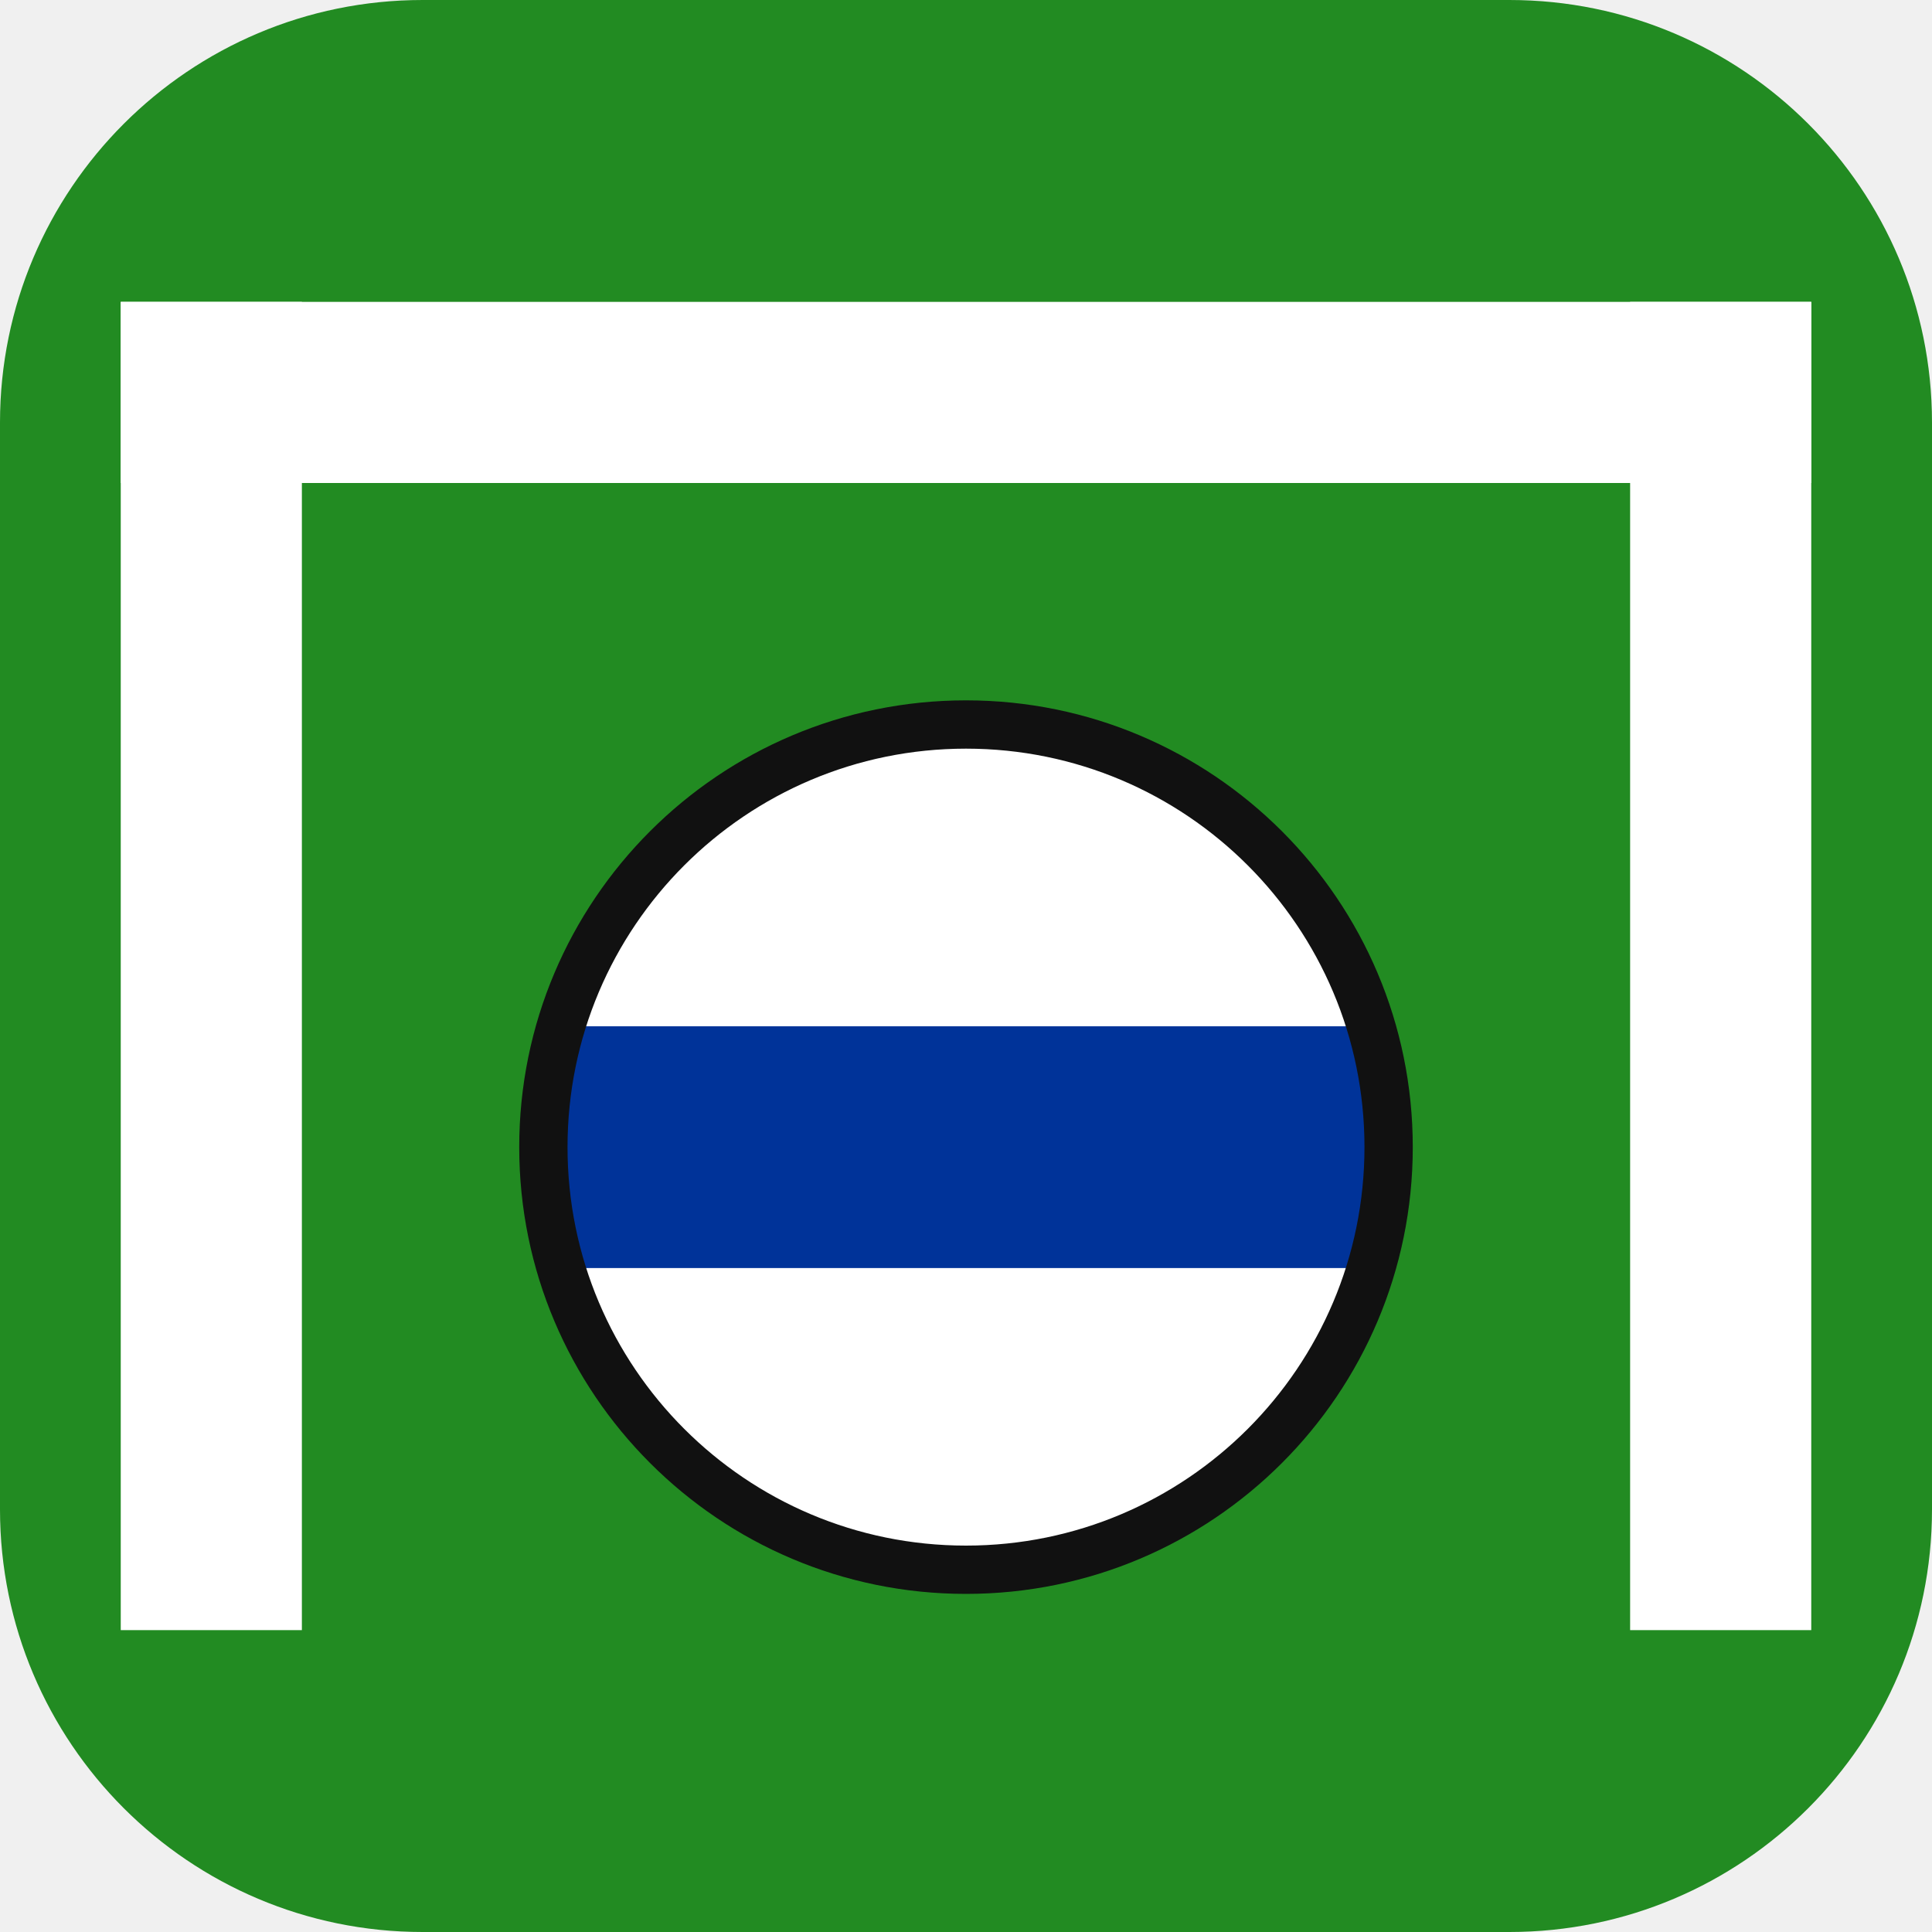
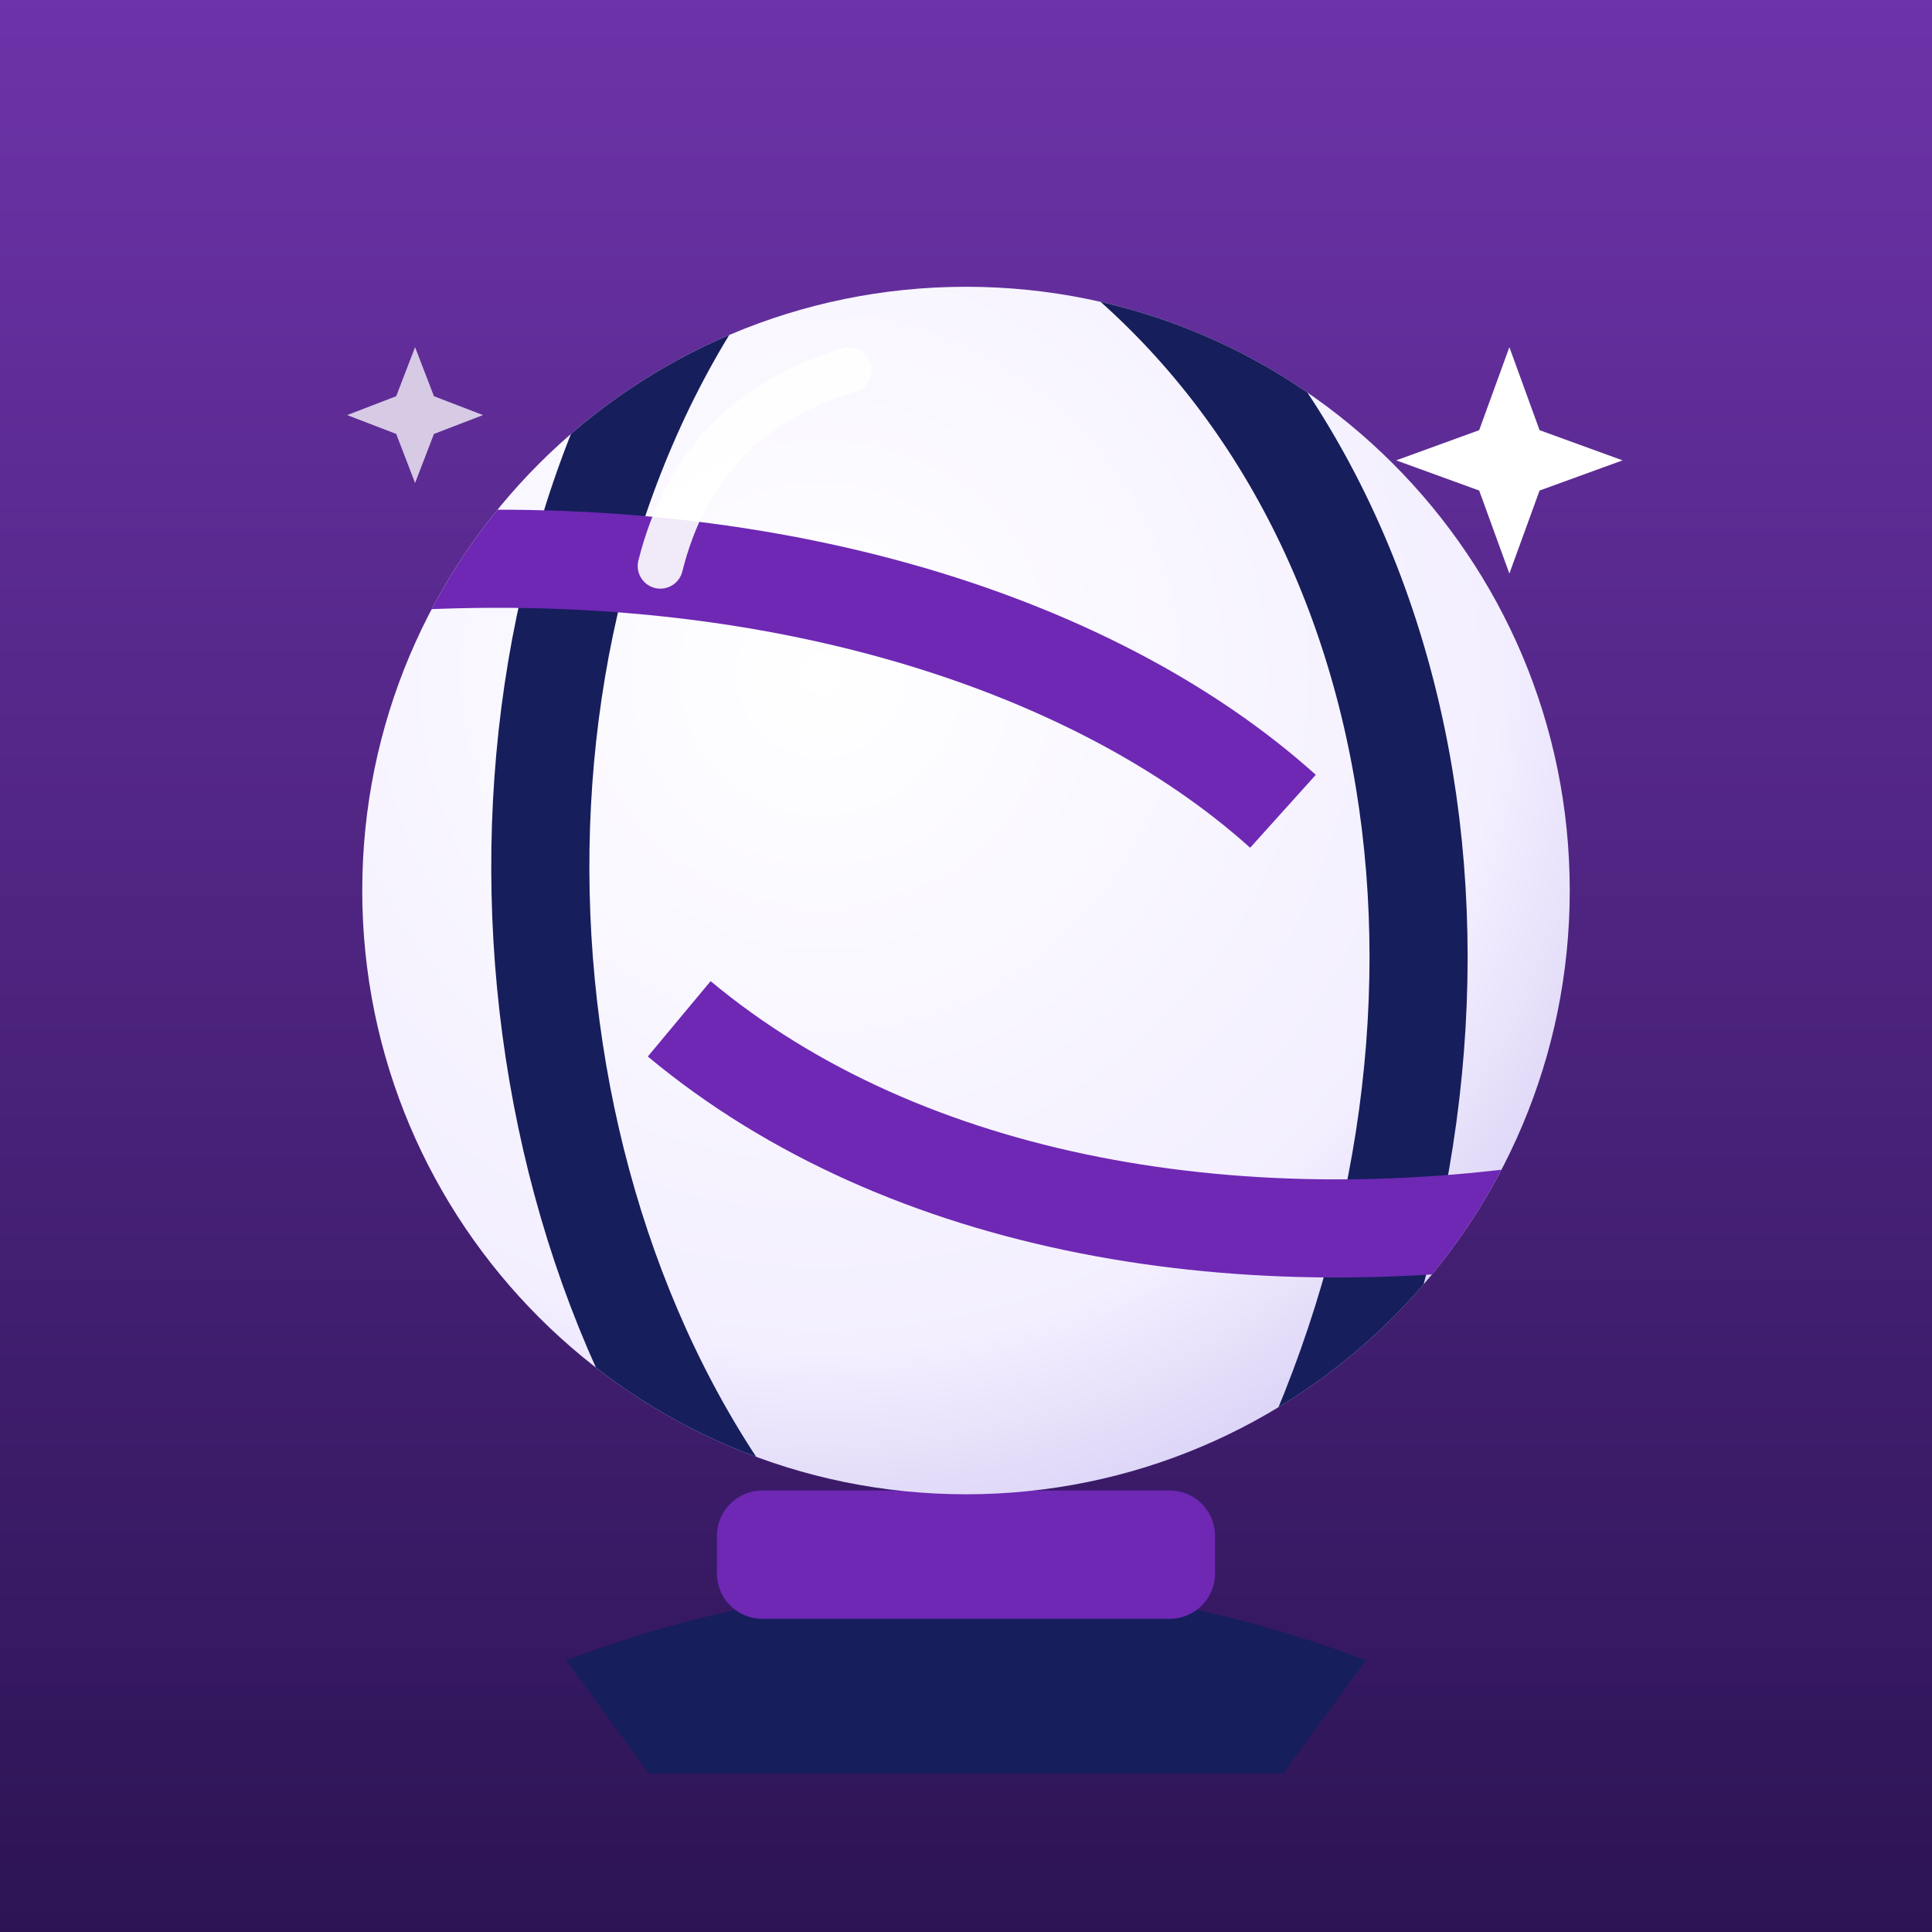
- <svg xmlns="http://www.w3.org/2000/svg" viewBox="0 0 32 32" width="32" height="32">
-   <rect width="32" height="32" rx="7" fill="#228B22" />
-   <rect x="2" y="5" width="3" height="22" fill="white" />
-   <rect x="27" y="5" width="3" height="22" fill="white" />
-   <rect x="2" y="5" width="28" height="3" fill="white" />
-   <circle cx="16" cy="19" r="7" fill="white" />
-   <rect x="9" y="17" width="14" height="4" fill="#003399" />
-   <clipPath id="bc">
-     <circle cx="16" cy="19" r="7" />
+ <svg xmlns="http://www.w3.org/2000/svg" viewBox="0 0 512 512">
+   <defs>
+     <linearGradient id="bg" x1="0" y1="0" x2="0" y2="1">
+       <stop offset="0" stop-color="#6d33a9" />
+       <stop offset="1" stop-color="#2c1454" />
+     </linearGradient>
+     <radialGradient id="sh" cx=".38" cy=".32" r=".75">
+       <stop offset="0" stop-color="#fff" />
+       <stop offset=".75" stop-color="#f3efff" />
+       <stop offset="1" stop-color="#d9d0f5" />
+     </radialGradient>
+     <clipPath id="ball">
+       <circle cx="256" cy="256" r="180" />
+     </clipPath>
+   </defs>
+   <rect width="512" height="512" fill="url(#bg)" />
+   <path d="M150 440 Q256 400 362 440 L340 470 H172 Z" fill="#161e5c" />
+   <rect x="190" y="395" width="132" height="34" rx="12" fill="#6e28b4" />
+   <circle cx="256" cy="236" r="160" fill="url(#sh)" />
+   <clipPath id="orb">
+     <circle cx="256" cy="236" r="160" />
  </clipPath>
-   <rect x="9" y="17" width="14" height="4" fill="#003399" clip-path="url(#bc)" />
-   <circle cx="16" cy="19" r="7" fill="none" stroke="#111" stroke-width="0.8" />
+   <g clip-path="url(#orb)" fill="none" stroke-linecap="butt">
+     <path d="M190 70 C 120 170, 130 330, 210 420" stroke="#161e5c" stroke-width="26" />
+     <path d="M300 70 C 390 150, 400 300, 330 420" stroke="#161e5c" stroke-width="26" />
+     <path d="M90 150 C 200 140, 290 170, 340 215" stroke="#6e28b4" stroke-width="26" />
+     <path d="M180 270 C 240 320, 330 335, 420 320" stroke="#6e28b4" stroke-width="26" />
+   </g>
+   <path d="M175 150 q 10 -40 50 -52" stroke="#fff" stroke-width="12" stroke-linecap="round" fill="none" opacity=".9" />
+   <g fill="#fff">
+     <path d="M400 92 l8 22 22 8 -22 8 -8 22 -8 -22 -22 -8 22 -8z" />
+     <path d="M110 92 l5 13 13 5 -13 5 -5 13 -5 -13 -13 -5 13 -5z" opacity=".75" />
+   </g>
</svg>
